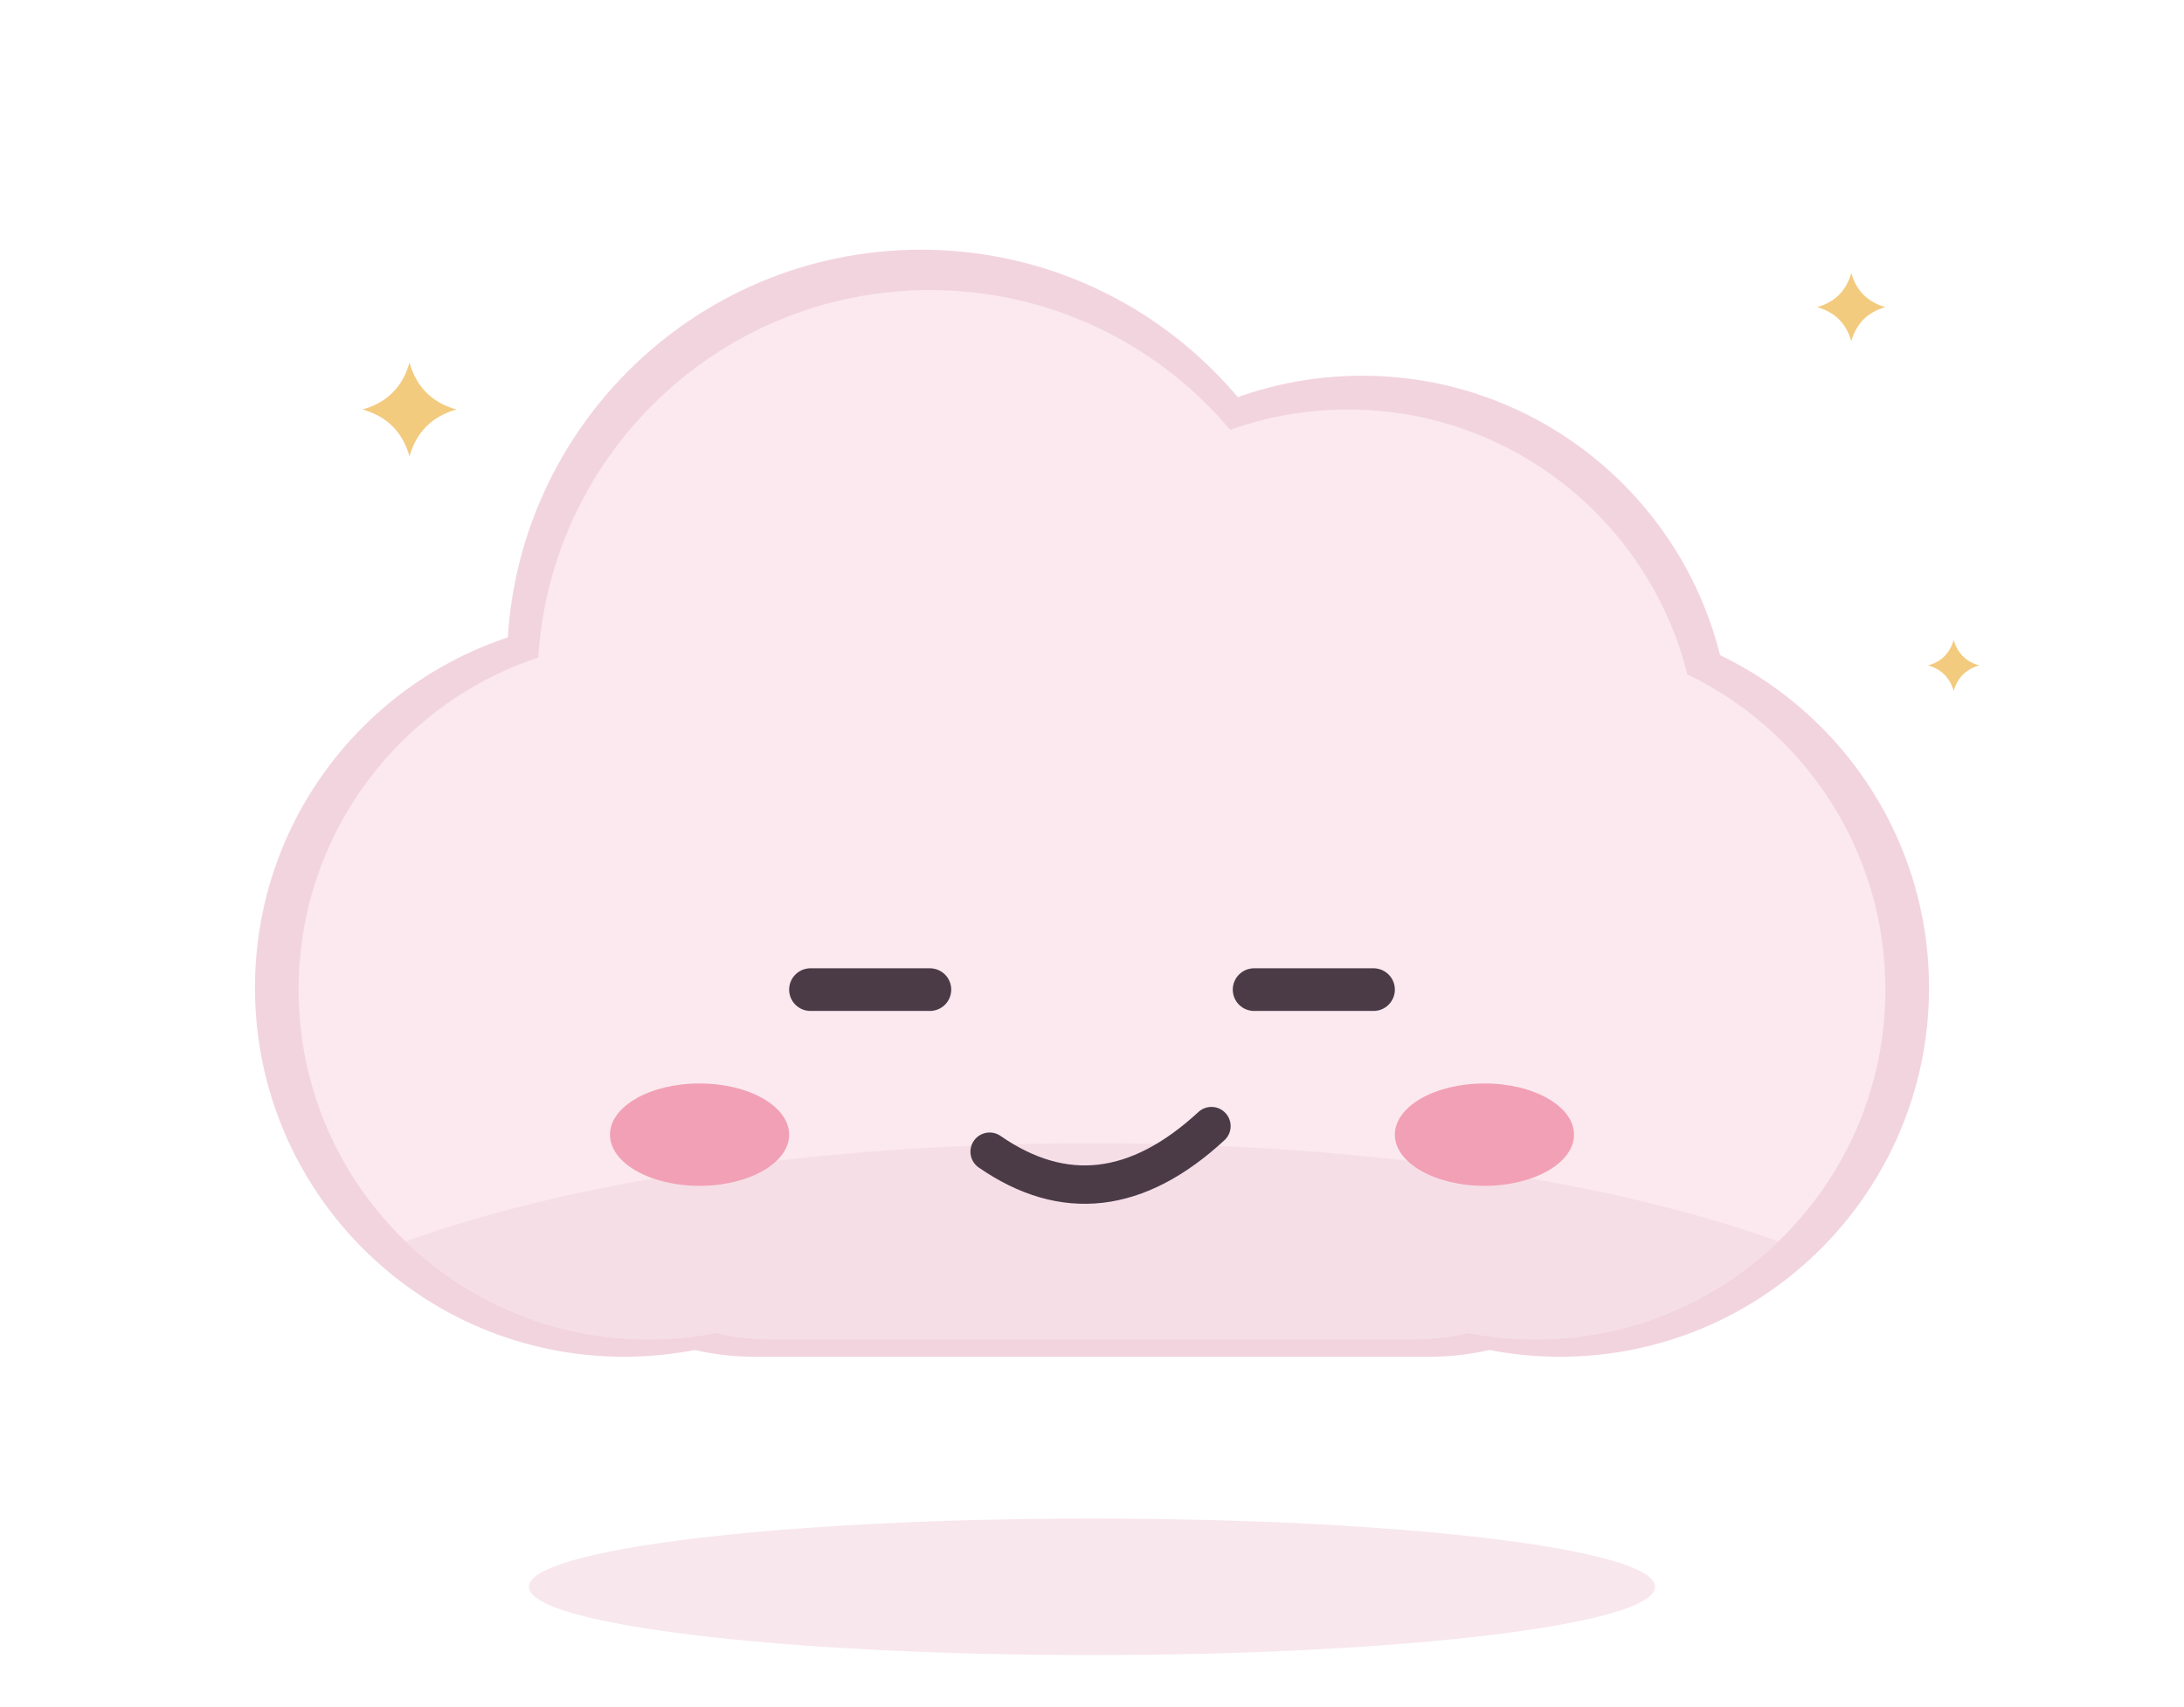
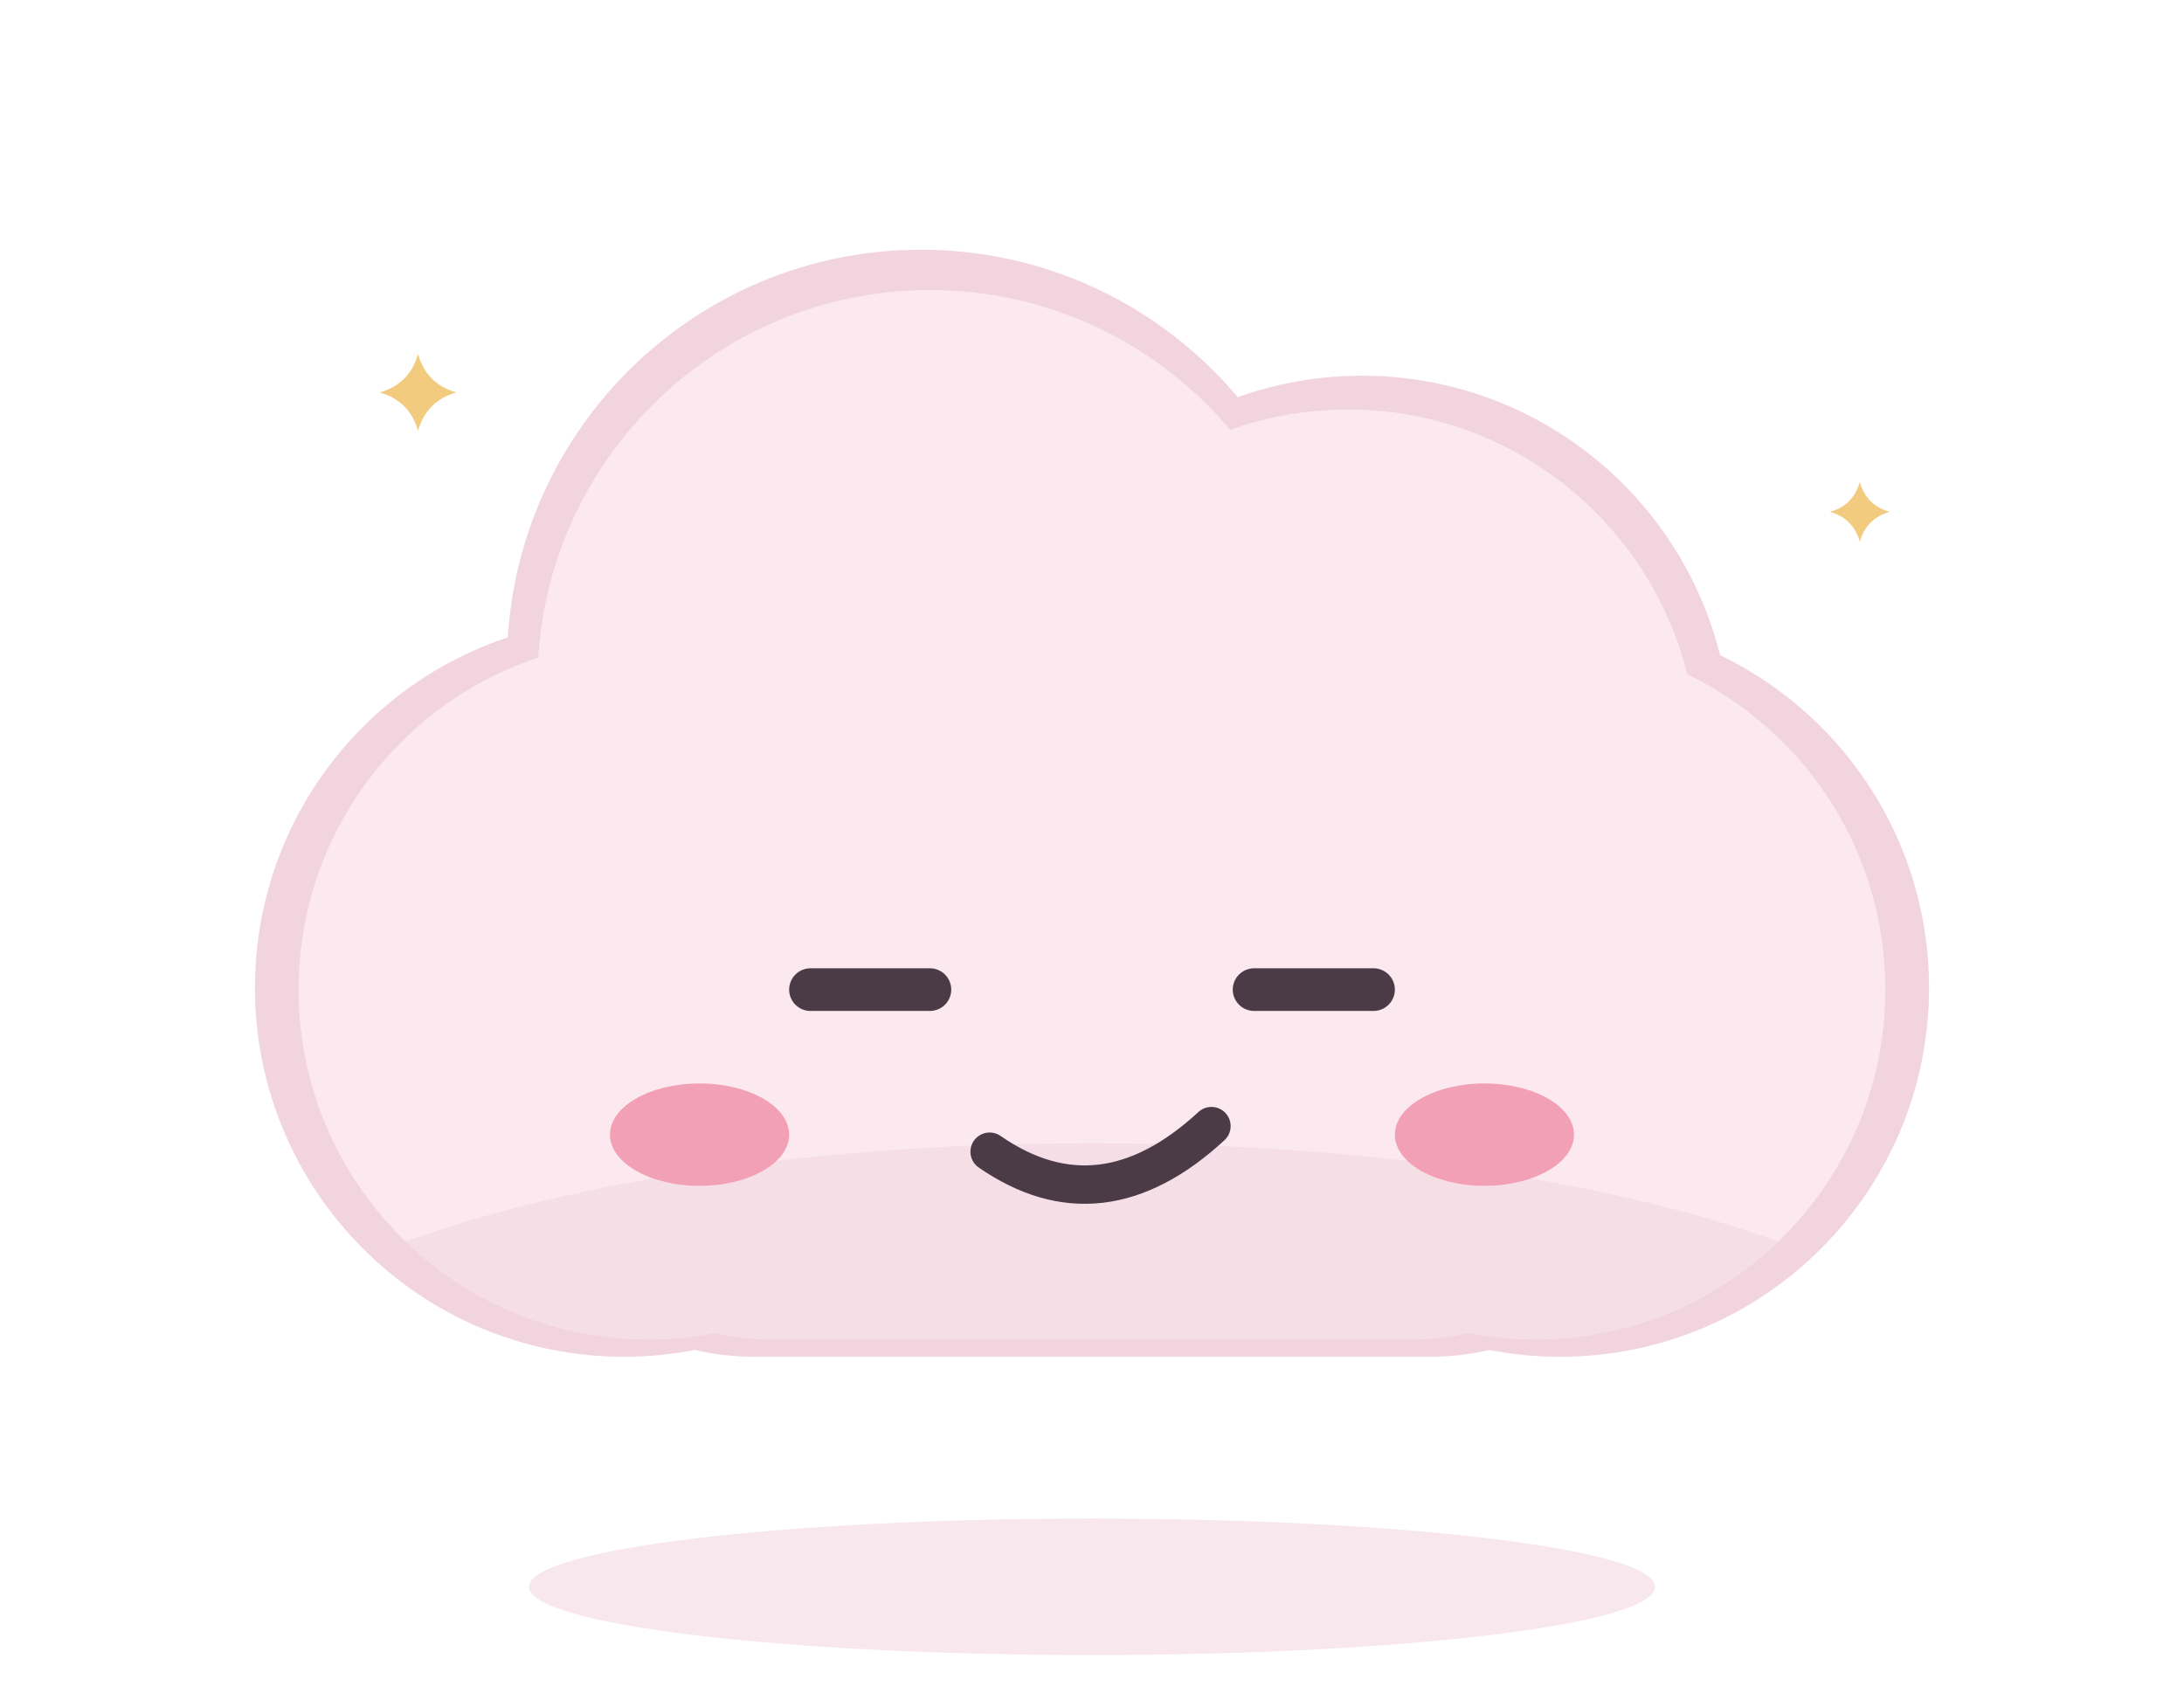
<svg xmlns="http://www.w3.org/2000/svg" viewBox="0 0 512 400">
  <defs>
    <clipPath id="corps">
      <circle cx="152" cy="232" r="82" />
      <circle cx="218" cy="160" r="92" />
      <circle cx="316" cy="178" r="82" />
      <circle cx="360" cy="232" r="82" />
      <rect x="122" y="196" width="268" height="118" rx="59" />
    </clipPath>
  </defs>
  <ellipse cx="256" cy="372" rx="132" ry="16" fill="#F2D4DF" opacity="0.55" />
  <g transform="translate(256 240) scale(1.055) translate(-256 -240)">
    <circle cx="152" cy="232" r="82" fill="#F2D4DF" />
    <circle cx="218" cy="160" r="92" fill="#F2D4DF" />
    <circle cx="316" cy="178" r="82" fill="#F2D4DF" />
    <circle cx="360" cy="232" r="82" fill="#F2D4DF" />
    <rect x="122" y="196" width="268" height="118" rx="59" fill="#F2D4DF" />
  </g>
  <circle cx="152" cy="232" r="82" fill="#FBE9EF" />
  <circle cx="218" cy="160" r="92" fill="#FBE9EF" />
  <circle cx="316" cy="178" r="82" fill="#FBE9EF" />
  <circle cx="360" cy="232" r="82" fill="#FBE9EF" />
  <rect x="122" y="196" width="268" height="118" rx="59" fill="#FBE9EF" />
  <ellipse cx="256" cy="334" rx="212" ry="66" fill="#F2D4DF" opacity="0.5" clip-path="url(#corps)" />
  <ellipse cx="164" cy="266" rx="21" ry="12" fill="#F2A0B5" />
  <ellipse cx="348" cy="266" rx="21" ry="12" fill="#F2A0B5" />
  <path d="M 190 232 L 218 232" stroke="#4A3B47" stroke-width="10" stroke-linecap="round" stroke-linejoin="round" fill="none" />
  <path d="M 294 232 L 322 232" stroke="#4A3B47" stroke-width="10" stroke-linecap="round" stroke-linejoin="round" fill="none" />
  <path d="M 232 270 Q 258 288 284 264" stroke="#4A3B47" stroke-width="9" stroke-linecap="round" stroke-linejoin="round" fill="none" />
-   <path d="M 96 85 Q 98.42 93.58 107 96 Q 98.42 98.42 96 107 Q 93.58 98.42 85 96 Q 93.58 93.58 96 85 Z" fill="#F2C879" opacity="0.95" />
-   <path d="M 434 64 Q 435.76 70.24 442 72 Q 435.76 73.76 434 80 Q 432.24 73.76 426 72 Q 432.24 70.24 434 64 Z" fill="#F2C879" opacity="0.95" />
-   <path d="M 458 150 Q 459.32 154.68 464 156 Q 459.32 157.32 458 162 Q 456.68 157.32 452 156 Q 456.68 154.68 458 150 Z" fill="#F2C879" opacity="0.95" />
+   <path d="M 98 83 Q 99.98 90.02 107 92 Q 99.98 93.98 98 101 Q 96.02 93.98 89 92 Q 96.02 90.02 98 83 Z" fill="#F2C879" opacity="0.95" />
+   <path d="M 436 113 Q 437.54 118.46 443 120 Q 437.54 121.54 436 127 Q 434.46 121.54 429 120 Q 434.46 118.46 436 113 Z" fill="#F2C879" opacity="0.95" />
</svg>
